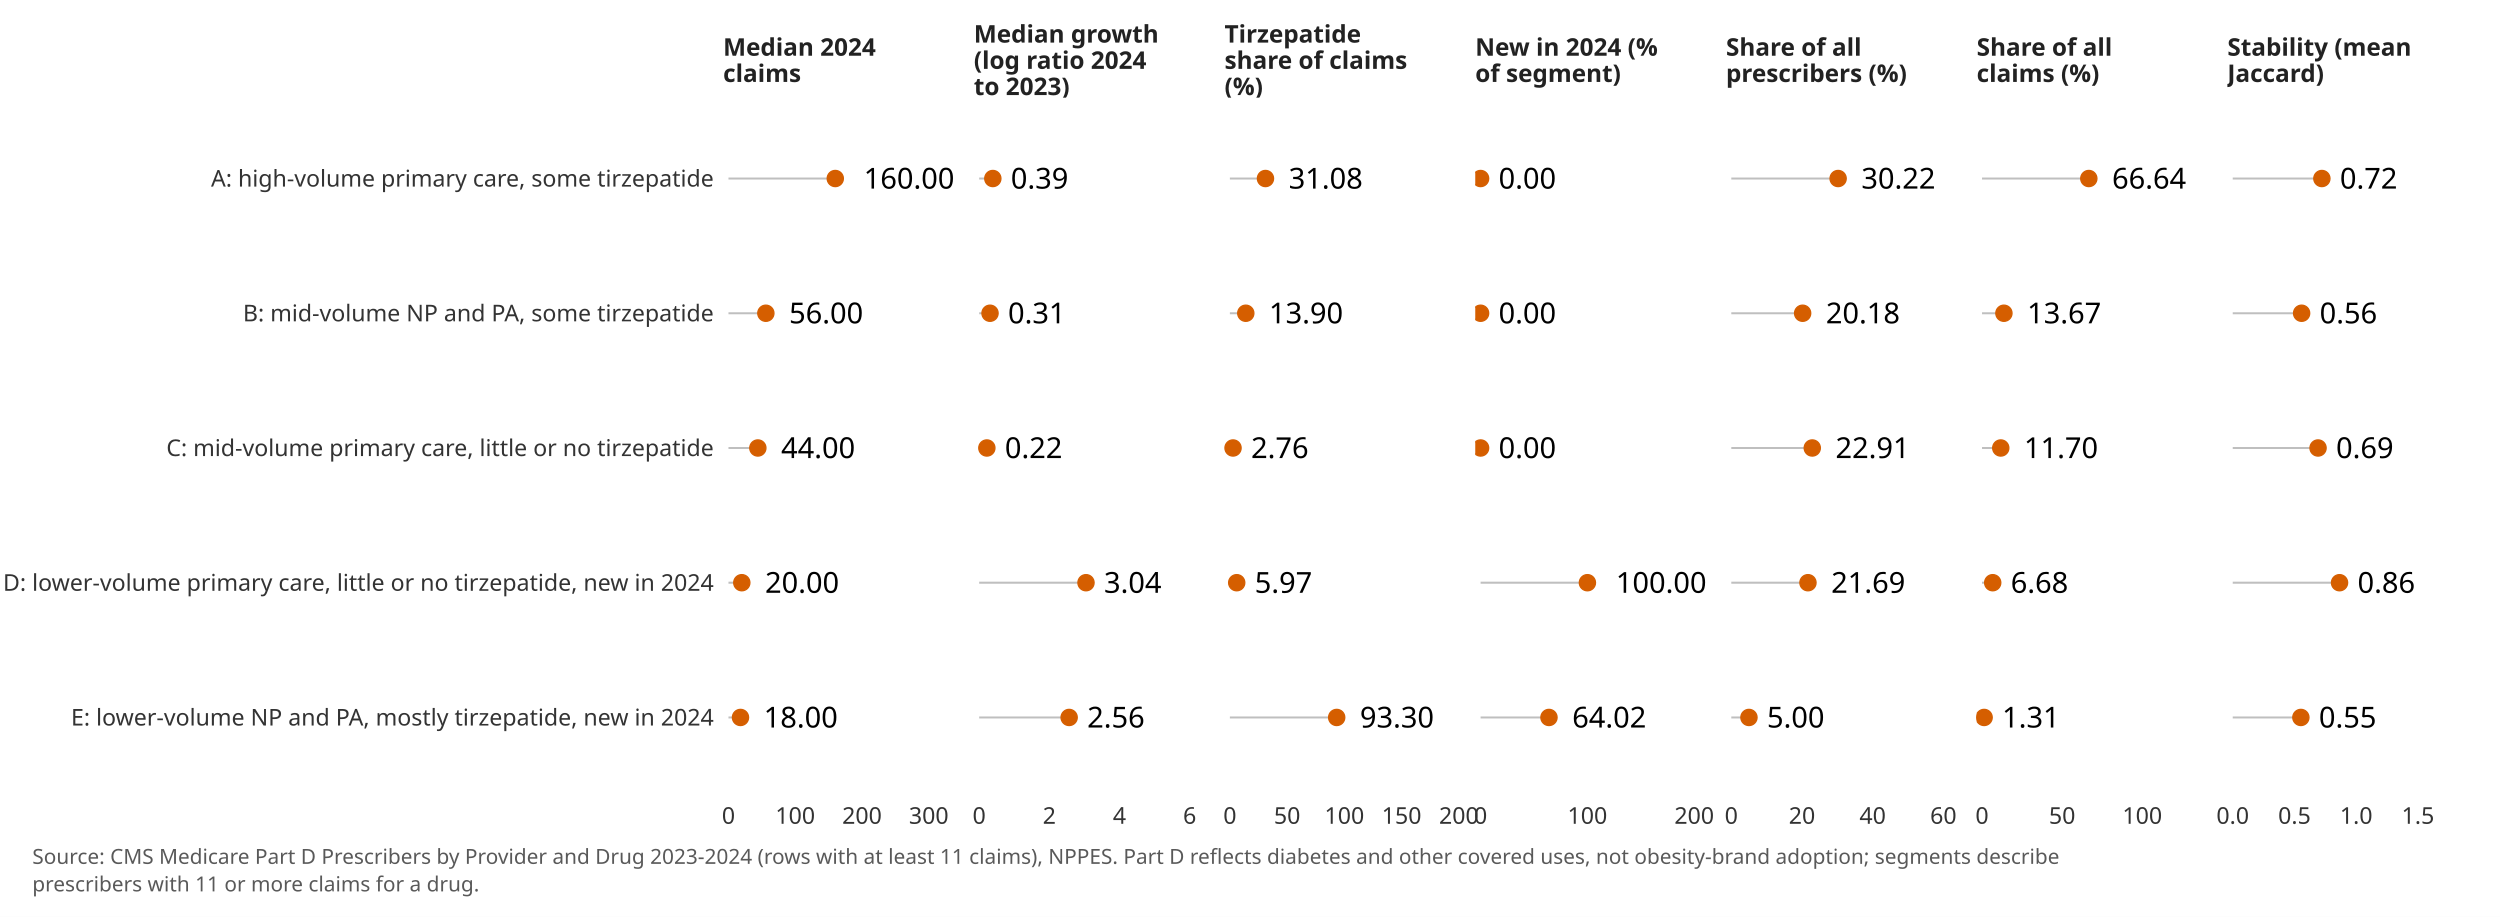
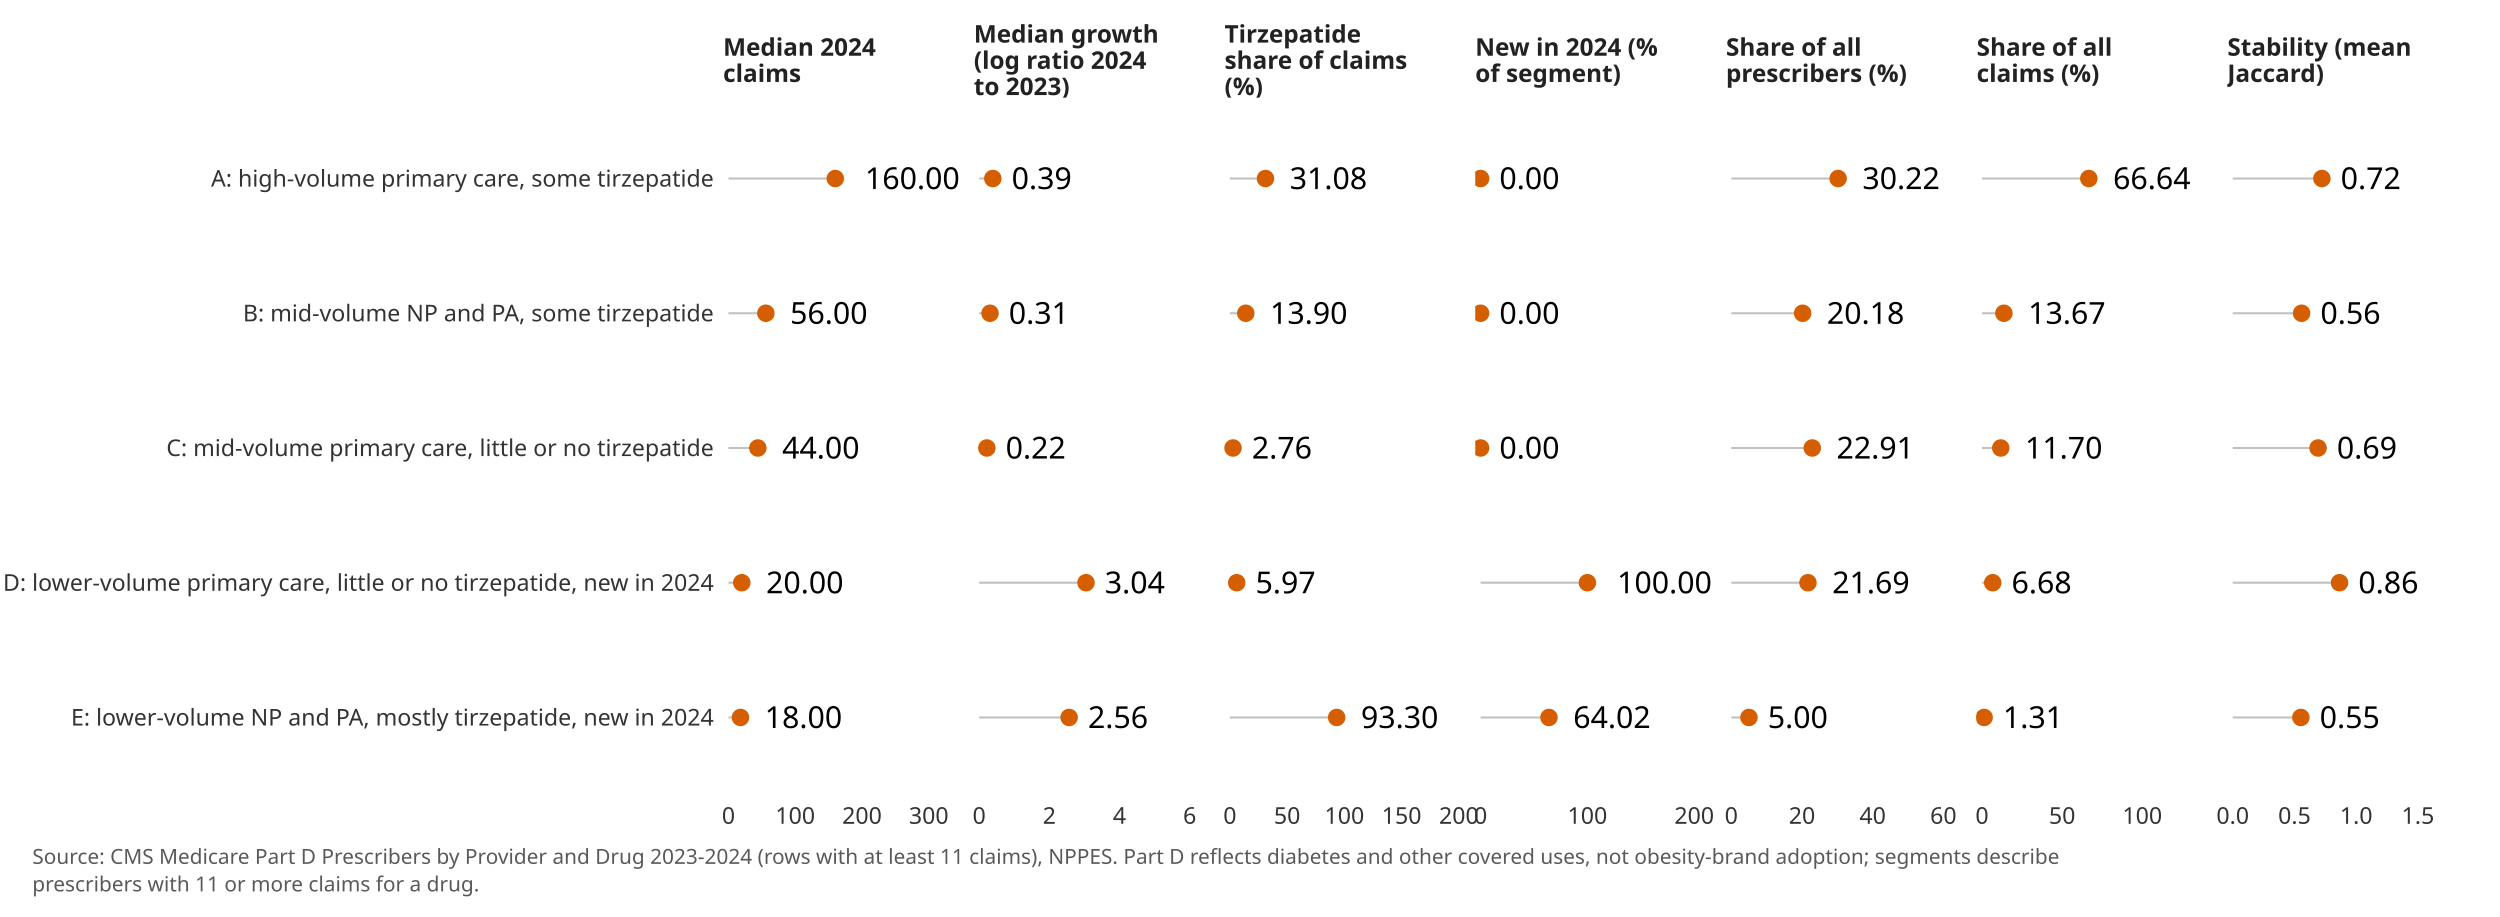
<svg xmlns="http://www.w3.org/2000/svg" width="1080.00pt" height="396.00pt" viewBox="0 0 1080.00 396.00">
  <g class="svglite">
    <defs>
      <style type="text/css">
    .svglite line, .svglite polyline, .svglite polygon, .svglite path, .svglite rect, .svglite circle {
      fill: none;
      stroke: #000000;
      stroke-linecap: round;
      stroke-linejoin: round;
      stroke-miterlimit: 10.00;
    }
    .svglite text {
      white-space: pre;
    }
    .svglite g.glyphgroup path {
      fill: inherit;
      stroke: none;
    }
  </style>
    </defs>
    <rect width="100%" height="100%" style="stroke: none; fill: #FFFFFF;" />
    <defs>
      <clipPath id="cpMC4wMHwxMDgwLjAwfDAuMDB8Mzk2LjAw">
        <rect x="0.00" y="0.00" width="1080.00" height="396.00" />
      </clipPath>
    </defs>
    <g clip-path="url(#cpMC4wMHwxMDgwLjAwfDAuMDB8Mzk2LjAw)">
      <rect x="-0" y="-0" width="1080.00" height="396.00" style="stroke-width: 0.87; stroke: none; fill: #FFFFFF;" />
    </g>
    <defs>
      <clipPath id="cpMzEyLjM5fDQxNi4yMXw0Mi4yMHwzNDQuODY=">
        <rect x="312.39" y="42.20" width="103.82" height="302.66" />
      </clipPath>
    </defs>
    <g clip-path="url(#cpMzEyLjM5fDQxNi4yMXw0Mi4yMHwzNDQuODY=)">
      <line x1="314.70" y1="77.12" x2="360.84" y2="77.12" style="stroke-width: 0.87; stroke: #BFBFBF; stroke-linecap: butt;" />
      <line x1="314.70" y1="135.32" x2="330.85" y2="135.32" style="stroke-width: 0.87; stroke: #BFBFBF; stroke-linecap: butt;" />
      <line x1="314.70" y1="193.53" x2="327.39" y2="193.53" style="stroke-width: 0.87; stroke: #BFBFBF; stroke-linecap: butt;" />
      <line x1="314.70" y1="251.73" x2="320.46" y2="251.73" style="stroke-width: 0.87; stroke: #BFBFBF; stroke-linecap: butt;" />
      <line x1="314.70" y1="309.94" x2="319.89" y2="309.94" style="stroke-width: 0.87; stroke: #BFBFBF; stroke-linecap: butt;" />
      <circle cx="360.84" cy="77.12" r="3.49" style="stroke-width: 0.58; stroke: #D55E00; fill: #D55E00;" />
      <circle cx="330.85" cy="135.32" r="3.49" style="stroke-width: 0.58; stroke: #D55E00; fill: #D55E00;" />
      <circle cx="327.39" cy="193.53" r="3.49" style="stroke-width: 0.58; stroke: #D55E00; fill: #D55E00;" />
      <circle cx="320.46" cy="251.73" r="3.49" style="stroke-width: 0.58; stroke: #D55E00; fill: #D55E00;" />
      <circle cx="319.89" cy="309.94" r="3.49" style="stroke-width: 0.58; stroke: #D55E00; fill: #D55E00;" />
-       <text x="373.14" y="81.49" style="font-size: 12.52px; font-family: &quot;IBM Plex Sans&quot;;" textLength="40.98px" lengthAdjust="spacingAndGlyphs">160.00</text>
-       <text x="340.89" y="139.69" style="font-size: 12.52px; font-family: &quot;IBM Plex Sans&quot;;" textLength="33.47px" lengthAdjust="spacingAndGlyphs">56.00</text>
-       <text x="337.43" y="197.89" style="font-size: 12.52px; font-family: &quot;IBM Plex Sans&quot;;" textLength="33.47px" lengthAdjust="spacingAndGlyphs">44.00</text>
-       <text x="330.50" y="256.10" style="font-size: 12.52px; font-family: &quot;IBM Plex Sans&quot;;" textLength="33.47px" lengthAdjust="spacingAndGlyphs">20.00</text>
-       <text x="329.93" y="314.30" style="font-size: 12.52px; font-family: &quot;IBM Plex Sans&quot;;" textLength="33.47px" lengthAdjust="spacingAndGlyphs">18.00</text>
+       <text x="373.67" y="81.68" style="font-size: 13.09px; font-family: &quot;IBM Plex Sans&quot;;" textLength="42.78px" lengthAdjust="spacingAndGlyphs">160.00</text>
+       <text x="341.33" y="139.89" style="font-size: 13.09px; font-family: &quot;IBM Plex Sans&quot;;" textLength="34.94px" lengthAdjust="spacingAndGlyphs">56.00</text>
+       <text x="337.87" y="198.09" style="font-size: 13.09px; font-family: &quot;IBM Plex Sans&quot;;" textLength="34.94px" lengthAdjust="spacingAndGlyphs">44.00</text>
+       <text x="330.95" y="256.30" style="font-size: 13.09px; font-family: &quot;IBM Plex Sans&quot;;" textLength="34.94px" lengthAdjust="spacingAndGlyphs">20.00</text>
+       <text x="330.37" y="314.50" style="font-size: 13.09px; font-family: &quot;IBM Plex Sans&quot;;" textLength="34.94px" lengthAdjust="spacingAndGlyphs">18.00</text>
    </g>
    <g clip-path="url(#cpMC4wMHwxMDgwLjAwfDAuMDB8Mzk2LjAw)">
</g>
    <defs>
      <clipPath id="cpNDIwLjcwfDUyNC41Mnw0Mi4yMHwzNDQuODY=">
        <rect x="420.70" y="42.20" width="103.82" height="302.66" />
      </clipPath>
    </defs>
    <g clip-path="url(#cpNDIwLjcwfDUyNC41Mnw0Mi4yMHwzNDQuODY=)">
      <line x1="423.00" y1="77.12" x2="428.90" y2="77.12" style="stroke-width: 0.87; stroke: #BFBFBF; stroke-linecap: butt;" />
      <line x1="423.00" y1="135.32" x2="427.69" y2="135.32" style="stroke-width: 0.87; stroke: #BFBFBF; stroke-linecap: butt;" />
      <line x1="423.00" y1="193.53" x2="426.32" y2="193.53" style="stroke-width: 0.87; stroke: #BFBFBF; stroke-linecap: butt;" />
      <line x1="423.00" y1="251.73" x2="469.15" y2="251.73" style="stroke-width: 0.87; stroke: #BFBFBF; stroke-linecap: butt;" />
      <line x1="423.00" y1="309.94" x2="461.87" y2="309.94" style="stroke-width: 0.87; stroke: #BFBFBF; stroke-linecap: butt;" />
      <circle cx="428.90" cy="77.12" r="3.49" style="stroke-width: 0.58; stroke: #D55E00; fill: #D55E00;" />
      <circle cx="427.69" cy="135.32" r="3.49" style="stroke-width: 0.58; stroke: #D55E00; fill: #D55E00;" />
      <circle cx="426.32" cy="193.53" r="3.49" style="stroke-width: 0.58; stroke: #D55E00; fill: #D55E00;" />
      <circle cx="469.15" cy="251.73" r="3.49" style="stroke-width: 0.58; stroke: #D55E00; fill: #D55E00;" />
      <circle cx="461.87" cy="309.94" r="3.49" style="stroke-width: 0.58; stroke: #D55E00; fill: #D55E00;" />
-       <text x="436.68" y="81.49" style="font-size: 12.52px; font-family: &quot;IBM Plex Sans&quot;;" textLength="25.95px" lengthAdjust="spacingAndGlyphs">0.39</text>
-       <text x="435.47" y="139.69" style="font-size: 12.52px; font-family: &quot;IBM Plex Sans&quot;;" textLength="25.95px" lengthAdjust="spacingAndGlyphs">0.31</text>
-       <text x="434.11" y="197.89" style="font-size: 12.52px; font-family: &quot;IBM Plex Sans&quot;;" textLength="25.95px" lengthAdjust="spacingAndGlyphs">0.22</text>
-       <text x="476.93" y="256.10" style="font-size: 12.52px; font-family: &quot;IBM Plex Sans&quot;;" textLength="25.95px" lengthAdjust="spacingAndGlyphs">3.04</text>
-       <text x="469.66" y="314.30" style="font-size: 12.52px; font-family: &quot;IBM Plex Sans&quot;;" textLength="25.95px" lengthAdjust="spacingAndGlyphs">2.56</text>
+       <text x="437.03" y="81.68" style="font-size: 13.09px; font-family: &quot;IBM Plex Sans&quot;;" textLength="27.09px" lengthAdjust="spacingAndGlyphs">0.39</text>
+       <text x="435.81" y="139.89" style="font-size: 13.09px; font-family: &quot;IBM Plex Sans&quot;;" textLength="27.09px" lengthAdjust="spacingAndGlyphs">0.31</text>
+       <text x="434.45" y="198.09" style="font-size: 13.09px; font-family: &quot;IBM Plex Sans&quot;;" textLength="27.09px" lengthAdjust="spacingAndGlyphs">0.22</text>
+       <text x="477.27" y="256.30" style="font-size: 13.09px; font-family: &quot;IBM Plex Sans&quot;;" textLength="27.09px" lengthAdjust="spacingAndGlyphs">3.04</text>
+       <text x="470.00" y="314.50" style="font-size: 13.09px; font-family: &quot;IBM Plex Sans&quot;;" textLength="27.09px" lengthAdjust="spacingAndGlyphs">2.56</text>
    </g>
    <g clip-path="url(#cpMC4wMHwxMDgwLjAwfDAuMDB8Mzk2LjAw)">
</g>
    <defs>
      <clipPath id="cpNTI5LjAwfDYzMi44M3w0Mi4yMHwzNDQuODY=">
        <rect x="529.00" y="42.20" width="103.82" height="302.66" />
      </clipPath>
    </defs>
    <g clip-path="url(#cpNTI5LjAwfDYzMi44M3w0Mi4yMHwzNDQuODY=)">
      <line x1="531.31" y1="77.12" x2="546.68" y2="77.12" style="stroke-width: 0.87; stroke: #BFBFBF; stroke-linecap: butt;" />
      <line x1="531.31" y1="135.32" x2="538.18" y2="135.32" style="stroke-width: 0.87; stroke: #BFBFBF; stroke-linecap: butt;" />
      <line x1="531.31" y1="193.53" x2="532.67" y2="193.53" style="stroke-width: 0.87; stroke: #BFBFBF; stroke-linecap: butt;" />
      <line x1="531.31" y1="251.73" x2="534.26" y2="251.73" style="stroke-width: 0.87; stroke: #BFBFBF; stroke-linecap: butt;" />
      <line x1="531.31" y1="309.94" x2="577.45" y2="309.94" style="stroke-width: 0.87; stroke: #BFBFBF; stroke-linecap: butt;" />
      <circle cx="546.68" cy="77.12" r="3.49" style="stroke-width: 0.58; stroke: #D55E00; fill: #D55E00;" />
      <circle cx="538.18" cy="135.32" r="3.49" style="stroke-width: 0.58; stroke: #D55E00; fill: #D55E00;" />
      <circle cx="532.67" cy="193.53" r="3.49" style="stroke-width: 0.58; stroke: #D55E00; fill: #D55E00;" />
      <circle cx="534.26" cy="251.73" r="3.49" style="stroke-width: 0.58; stroke: #D55E00; fill: #D55E00;" />
      <circle cx="577.45" cy="309.94" r="3.49" style="stroke-width: 0.58; stroke: #D55E00; fill: #D55E00;" />
-       <text x="556.72" y="81.49" style="font-size: 12.52px; font-family: &quot;IBM Plex Sans&quot;;" textLength="33.47px" lengthAdjust="spacingAndGlyphs">31.08</text>
-       <text x="548.22" y="139.69" style="font-size: 12.52px; font-family: &quot;IBM Plex Sans&quot;;" textLength="33.47px" lengthAdjust="spacingAndGlyphs">13.90</text>
-       <text x="540.46" y="197.89" style="font-size: 12.52px; font-family: &quot;IBM Plex Sans&quot;;" textLength="25.95px" lengthAdjust="spacingAndGlyphs">2.76</text>
-       <text x="542.05" y="256.10" style="font-size: 12.52px; font-family: &quot;IBM Plex Sans&quot;;" textLength="25.95px" lengthAdjust="spacingAndGlyphs">5.97</text>
-       <text x="587.49" y="314.30" style="font-size: 12.52px; font-family: &quot;IBM Plex Sans&quot;;" textLength="33.47px" lengthAdjust="spacingAndGlyphs">93.30</text>
+       <text x="557.16" y="81.68" style="font-size: 13.09px; font-family: &quot;IBM Plex Sans&quot;;" textLength="34.94px" lengthAdjust="spacingAndGlyphs">31.08</text>
+       <text x="548.66" y="139.89" style="font-size: 13.09px; font-family: &quot;IBM Plex Sans&quot;;" textLength="34.94px" lengthAdjust="spacingAndGlyphs">13.90</text>
+       <text x="540.80" y="198.09" style="font-size: 13.09px; font-family: &quot;IBM Plex Sans&quot;;" textLength="27.09px" lengthAdjust="spacingAndGlyphs">2.76</text>
+       <text x="542.39" y="256.30" style="font-size: 13.09px; font-family: &quot;IBM Plex Sans&quot;;" textLength="27.09px" lengthAdjust="spacingAndGlyphs">5.97</text>
+       <text x="587.93" y="314.50" style="font-size: 13.09px; font-family: &quot;IBM Plex Sans&quot;;" textLength="34.94px" lengthAdjust="spacingAndGlyphs">93.30</text>
    </g>
    <g clip-path="url(#cpMC4wMHwxMDgwLjAwfDAuMDB8Mzk2LjAw)">
</g>
    <defs>
      <clipPath id="cpNjM3LjMxfDc0MS4xM3w0Mi4yMHwzNDQuODY=">
        <rect x="637.31" y="42.20" width="103.82" height="302.66" />
      </clipPath>
    </defs>
    <g clip-path="url(#cpNjM3LjMxfDc0MS4xM3w0Mi4yMHwzNDQuODY=)">
      <line x1="639.62" y1="77.12" x2="639.62" y2="77.12" style="stroke-width: 0.87; stroke: #BFBFBF; stroke-linecap: butt;" />
      <line x1="639.62" y1="135.32" x2="639.62" y2="135.32" style="stroke-width: 0.87; stroke: #BFBFBF; stroke-linecap: butt;" />
      <line x1="639.62" y1="193.53" x2="639.62" y2="193.53" style="stroke-width: 0.87; stroke: #BFBFBF; stroke-linecap: butt;" />
      <line x1="639.62" y1="251.73" x2="685.76" y2="251.73" style="stroke-width: 0.87; stroke: #BFBFBF; stroke-linecap: butt;" />
      <line x1="639.62" y1="309.94" x2="669.16" y2="309.94" style="stroke-width: 0.87; stroke: #BFBFBF; stroke-linecap: butt;" />
      <circle cx="639.62" cy="77.12" r="3.49" style="stroke-width: 0.58; stroke: #D55E00; fill: #D55E00;" />
      <circle cx="639.62" cy="135.32" r="3.49" style="stroke-width: 0.58; stroke: #D55E00; fill: #D55E00;" />
      <circle cx="639.62" cy="193.53" r="3.49" style="stroke-width: 0.58; stroke: #D55E00; fill: #D55E00;" />
      <circle cx="685.76" cy="251.73" r="3.49" style="stroke-width: 0.58; stroke: #D55E00; fill: #D55E00;" />
      <circle cx="669.16" cy="309.94" r="3.49" style="stroke-width: 0.58; stroke: #D55E00; fill: #D55E00;" />
-       <text x="647.40" y="81.49" style="font-size: 12.52px; font-family: &quot;IBM Plex Sans&quot;;" textLength="25.95px" lengthAdjust="spacingAndGlyphs">0.00</text>
-       <text x="647.40" y="139.69" style="font-size: 12.52px; font-family: &quot;IBM Plex Sans&quot;;" textLength="25.95px" lengthAdjust="spacingAndGlyphs">0.00</text>
-       <text x="647.40" y="197.89" style="font-size: 12.52px; font-family: &quot;IBM Plex Sans&quot;;" textLength="25.95px" lengthAdjust="spacingAndGlyphs">0.00</text>
-       <text x="698.06" y="256.10" style="font-size: 12.52px; font-family: &quot;IBM Plex Sans&quot;;" textLength="40.98px" lengthAdjust="spacingAndGlyphs">100.00</text>
-       <text x="679.20" y="314.30" style="font-size: 12.52px; font-family: &quot;IBM Plex Sans&quot;;" textLength="33.47px" lengthAdjust="spacingAndGlyphs">64.02</text>
+       <text x="647.74" y="81.68" style="font-size: 13.09px; font-family: &quot;IBM Plex Sans&quot;;" textLength="27.09px" lengthAdjust="spacingAndGlyphs">0.00</text>
+       <text x="647.74" y="139.89" style="font-size: 13.09px; font-family: &quot;IBM Plex Sans&quot;;" textLength="27.09px" lengthAdjust="spacingAndGlyphs">0.00</text>
+       <text x="647.74" y="198.09" style="font-size: 13.09px; font-family: &quot;IBM Plex Sans&quot;;" textLength="27.09px" lengthAdjust="spacingAndGlyphs">0.00</text>
+       <text x="698.59" y="256.30" style="font-size: 13.09px; font-family: &quot;IBM Plex Sans&quot;;" textLength="42.78px" lengthAdjust="spacingAndGlyphs">100.00</text>
+       <text x="679.64" y="314.50" style="font-size: 13.09px; font-family: &quot;IBM Plex Sans&quot;;" textLength="34.94px" lengthAdjust="spacingAndGlyphs">64.02</text>
    </g>
    <g clip-path="url(#cpMC4wMHwxMDgwLjAwfDAuMDB8Mzk2LjAw)">
</g>
    <defs>
      <clipPath id="cpNzQ1LjYyfDg0OS40NHw0Mi4yMHwzNDQuODY=">
        <rect x="745.62" y="42.20" width="103.82" height="302.66" />
      </clipPath>
    </defs>
    <g clip-path="url(#cpNzQ1LjYyfDg0OS40NHw0Mi4yMHwzNDQuODY=)">
      <line x1="747.92" y1="77.12" x2="794.07" y2="77.12" style="stroke-width: 0.87; stroke: #BFBFBF; stroke-linecap: butt;" />
      <line x1="747.92" y1="135.32" x2="778.74" y2="135.32" style="stroke-width: 0.87; stroke: #BFBFBF; stroke-linecap: butt;" />
      <line x1="747.92" y1="193.53" x2="782.90" y2="193.53" style="stroke-width: 0.87; stroke: #BFBFBF; stroke-linecap: butt;" />
      <line x1="747.92" y1="251.73" x2="781.04" y2="251.73" style="stroke-width: 0.87; stroke: #BFBFBF; stroke-linecap: butt;" />
      <line x1="747.92" y1="309.94" x2="755.55" y2="309.94" style="stroke-width: 0.87; stroke: #BFBFBF; stroke-linecap: butt;" />
      <circle cx="794.07" cy="77.12" r="3.49" style="stroke-width: 0.58; stroke: #D55E00; fill: #D55E00;" />
      <circle cx="778.74" cy="135.32" r="3.49" style="stroke-width: 0.58; stroke: #D55E00; fill: #D55E00;" />
      <circle cx="782.90" cy="193.53" r="3.49" style="stroke-width: 0.58; stroke: #D55E00; fill: #D55E00;" />
      <circle cx="781.04" cy="251.73" r="3.49" style="stroke-width: 0.58; stroke: #D55E00; fill: #D55E00;" />
      <circle cx="755.55" cy="309.94" r="3.49" style="stroke-width: 0.58; stroke: #D55E00; fill: #D55E00;" />
-       <text x="804.11" y="81.49" style="font-size: 12.52px; font-family: &quot;IBM Plex Sans&quot;;" textLength="33.47px" lengthAdjust="spacingAndGlyphs">30.22</text>
-       <text x="788.78" y="139.69" style="font-size: 12.52px; font-family: &quot;IBM Plex Sans&quot;;" textLength="33.47px" lengthAdjust="spacingAndGlyphs">20.18</text>
-       <text x="792.94" y="197.89" style="font-size: 12.52px; font-family: &quot;IBM Plex Sans&quot;;" textLength="33.47px" lengthAdjust="spacingAndGlyphs">22.91</text>
-       <text x="791.08" y="256.10" style="font-size: 12.52px; font-family: &quot;IBM Plex Sans&quot;;" textLength="33.47px" lengthAdjust="spacingAndGlyphs">21.69</text>
-       <text x="763.34" y="314.30" style="font-size: 12.52px; font-family: &quot;IBM Plex Sans&quot;;" textLength="25.95px" lengthAdjust="spacingAndGlyphs">5.00</text>
+       <text x="804.55" y="81.68" style="font-size: 13.09px; font-family: &quot;IBM Plex Sans&quot;;" textLength="34.94px" lengthAdjust="spacingAndGlyphs">30.22</text>
+       <text x="789.22" y="139.89" style="font-size: 13.09px; font-family: &quot;IBM Plex Sans&quot;;" textLength="34.94px" lengthAdjust="spacingAndGlyphs">20.18</text>
+       <text x="793.38" y="198.09" style="font-size: 13.09px; font-family: &quot;IBM Plex Sans&quot;;" textLength="34.94px" lengthAdjust="spacingAndGlyphs">22.91</text>
+       <text x="791.52" y="256.30" style="font-size: 13.09px; font-family: &quot;IBM Plex Sans&quot;;" textLength="34.94px" lengthAdjust="spacingAndGlyphs">21.69</text>
+       <text x="763.68" y="314.50" style="font-size: 13.09px; font-family: &quot;IBM Plex Sans&quot;;" textLength="27.09px" lengthAdjust="spacingAndGlyphs">5.00</text>
    </g>
    <g clip-path="url(#cpMC4wMHwxMDgwLjAwfDAuMDB8Mzk2LjAw)">
</g>
    <defs>
      <clipPath id="cpODUzLjkyfDk1Ny43NXw0Mi4yMHwzNDQuODY=">
        <rect x="853.92" y="42.20" width="103.82" height="302.66" />
      </clipPath>
    </defs>
    <g clip-path="url(#cpODUzLjkyfDk1Ny43NXw0Mi4yMHwzNDQuODY=)">
      <line x1="856.23" y1="77.12" x2="902.37" y2="77.12" style="stroke-width: 0.87; stroke: #BFBFBF; stroke-linecap: butt;" />
      <line x1="856.23" y1="135.32" x2="865.69" y2="135.32" style="stroke-width: 0.87; stroke: #BFBFBF; stroke-linecap: butt;" />
      <line x1="856.23" y1="193.53" x2="864.33" y2="193.53" style="stroke-width: 0.87; stroke: #BFBFBF; stroke-linecap: butt;" />
      <line x1="856.23" y1="251.73" x2="860.85" y2="251.73" style="stroke-width: 0.87; stroke: #BFBFBF; stroke-linecap: butt;" />
      <line x1="856.23" y1="309.94" x2="857.14" y2="309.94" style="stroke-width: 0.87; stroke: #BFBFBF; stroke-linecap: butt;" />
      <circle cx="902.37" cy="77.12" r="3.49" style="stroke-width: 0.58; stroke: #D55E00; fill: #D55E00;" />
      <circle cx="865.69" cy="135.32" r="3.49" style="stroke-width: 0.58; stroke: #D55E00; fill: #D55E00;" />
      <circle cx="864.33" cy="193.53" r="3.49" style="stroke-width: 0.58; stroke: #D55E00; fill: #D55E00;" />
      <circle cx="860.85" cy="251.73" r="3.49" style="stroke-width: 0.58; stroke: #D55E00; fill: #D55E00;" />
      <circle cx="857.14" cy="309.94" r="3.49" style="stroke-width: 0.58; stroke: #D55E00; fill: #D55E00;" />
-       <text x="912.41" y="81.49" style="font-size: 12.52px; font-family: &quot;IBM Plex Sans&quot;;" textLength="33.47px" lengthAdjust="spacingAndGlyphs">66.64</text>
-       <text x="875.73" y="139.69" style="font-size: 12.52px; font-family: &quot;IBM Plex Sans&quot;;" textLength="33.47px" lengthAdjust="spacingAndGlyphs">13.67</text>
-       <text x="874.37" y="197.89" style="font-size: 12.52px; font-family: &quot;IBM Plex Sans&quot;;" textLength="33.47px" lengthAdjust="spacingAndGlyphs">11.70</text>
-       <text x="868.64" y="256.10" style="font-size: 12.52px; font-family: &quot;IBM Plex Sans&quot;;" textLength="25.95px" lengthAdjust="spacingAndGlyphs">6.68</text>
-       <text x="864.92" y="314.30" style="font-size: 12.52px; font-family: &quot;IBM Plex Sans&quot;;" textLength="25.95px" lengthAdjust="spacingAndGlyphs">1.31</text>
+       <text x="912.85" y="81.68" style="font-size: 13.09px; font-family: &quot;IBM Plex Sans&quot;;" textLength="34.94px" lengthAdjust="spacingAndGlyphs">66.64</text>
+       <text x="876.17" y="139.89" style="font-size: 13.09px; font-family: &quot;IBM Plex Sans&quot;;" textLength="34.94px" lengthAdjust="spacingAndGlyphs">13.67</text>
+       <text x="874.81" y="198.09" style="font-size: 13.09px; font-family: &quot;IBM Plex Sans&quot;;" textLength="34.94px" lengthAdjust="spacingAndGlyphs">11.70</text>
+       <text x="868.98" y="256.30" style="font-size: 13.09px; font-family: &quot;IBM Plex Sans&quot;;" textLength="27.09px" lengthAdjust="spacingAndGlyphs">6.68</text>
+       <text x="865.27" y="314.50" style="font-size: 13.09px; font-family: &quot;IBM Plex Sans&quot;;" textLength="27.09px" lengthAdjust="spacingAndGlyphs">1.31</text>
    </g>
    <g clip-path="url(#cpMC4wMHwxMDgwLjAwfDAuMDB8Mzk2LjAw)">
</g>
    <defs>
      <clipPath id="cpOTYyLjIzfDEwNjYuMDV8NDIuMjB8MzQ0Ljg2">
        <rect x="962.23" y="42.20" width="103.82" height="302.66" />
      </clipPath>
    </defs>
    <g clip-path="url(#cpOTYyLjIzfDEwNjYuMDV8NDIuMjB8MzQ0Ljg2)">
      <line x1="964.54" y1="77.12" x2="1003.05" y2="77.12" style="stroke-width: 0.87; stroke: #BFBFBF; stroke-linecap: butt;" />
      <line x1="964.54" y1="135.32" x2="994.30" y2="135.32" style="stroke-width: 0.87; stroke: #BFBFBF; stroke-linecap: butt;" />
      <line x1="964.54" y1="193.53" x2="1001.40" y2="193.53" style="stroke-width: 0.87; stroke: #BFBFBF; stroke-linecap: butt;" />
      <line x1="964.54" y1="251.73" x2="1010.68" y2="251.73" style="stroke-width: 0.87; stroke: #BFBFBF; stroke-linecap: butt;" />
      <line x1="964.54" y1="309.94" x2="993.98" y2="309.94" style="stroke-width: 0.87; stroke: #BFBFBF; stroke-linecap: butt;" />
      <circle cx="1003.05" cy="77.12" r="3.49" style="stroke-width: 0.58; stroke: #D55E00; fill: #D55E00;" />
      <circle cx="994.30" cy="135.32" r="3.49" style="stroke-width: 0.58; stroke: #D55E00; fill: #D55E00;" />
      <circle cx="1001.40" cy="193.53" r="3.49" style="stroke-width: 0.58; stroke: #D55E00; fill: #D55E00;" />
      <circle cx="1010.68" cy="251.73" r="3.49" style="stroke-width: 0.58; stroke: #D55E00; fill: #D55E00;" />
      <circle cx="993.98" cy="309.94" r="3.49" style="stroke-width: 0.58; stroke: #D55E00; fill: #D55E00;" />
-       <text x="1010.84" y="81.49" style="font-size: 12.52px; font-family: &quot;IBM Plex Sans&quot;;" textLength="25.95px" lengthAdjust="spacingAndGlyphs">0.72</text>
-       <text x="1002.09" y="139.69" style="font-size: 12.52px; font-family: &quot;IBM Plex Sans&quot;;" textLength="25.95px" lengthAdjust="spacingAndGlyphs">0.56</text>
-       <text x="1009.18" y="197.89" style="font-size: 12.52px; font-family: &quot;IBM Plex Sans&quot;;" textLength="25.95px" lengthAdjust="spacingAndGlyphs">0.69</text>
-       <text x="1018.47" y="256.10" style="font-size: 12.52px; font-family: &quot;IBM Plex Sans&quot;;" textLength="25.95px" lengthAdjust="spacingAndGlyphs">0.86</text>
-       <text x="1001.77" y="314.30" style="font-size: 12.52px; font-family: &quot;IBM Plex Sans&quot;;" textLength="25.95px" lengthAdjust="spacingAndGlyphs">0.55</text>
+       <text x="1011.18" y="81.68" style="font-size: 13.09px; font-family: &quot;IBM Plex Sans&quot;;" textLength="27.09px" lengthAdjust="spacingAndGlyphs">0.72</text>
+       <text x="1002.43" y="139.89" style="font-size: 13.09px; font-family: &quot;IBM Plex Sans&quot;;" textLength="27.09px" lengthAdjust="spacingAndGlyphs">0.56</text>
+       <text x="1009.53" y="198.09" style="font-size: 13.09px; font-family: &quot;IBM Plex Sans&quot;;" textLength="27.09px" lengthAdjust="spacingAndGlyphs">0.69</text>
+       <text x="1018.81" y="256.30" style="font-size: 13.09px; font-family: &quot;IBM Plex Sans&quot;;" textLength="27.09px" lengthAdjust="spacingAndGlyphs">0.86</text>
+       <text x="1002.11" y="314.50" style="font-size: 13.09px; font-family: &quot;IBM Plex Sans&quot;;" textLength="27.09px" lengthAdjust="spacingAndGlyphs">0.55</text>
    </g>
    <g clip-path="url(#cpMC4wMHwxMDgwLjAwfDAuMDB8Mzk2LjAw)">
</g>
    <defs>
      <clipPath id="cpMzEyLjM5fDQxNi4yMXw5Ljk2fDQyLjIw">
        <rect x="312.39" y="9.96" width="103.82" height="32.23" />
      </clipPath>
    </defs>
    <g clip-path="url(#cpMzEyLjM5fDQxNi4yMXw5Ljk2fDQyLjIw)">
      <text x="312.39" y="24.07" style="font-size: 10.50px; font-weight: 600;fill: #222222; font-family: &quot;IBM Plex Sans&quot;;" textLength="63.33px" lengthAdjust="spacingAndGlyphs">Median 2024</text>
      <text x="312.39" y="35.41" style="font-size: 10.50px; font-weight: 600;fill: #222222; font-family: &quot;IBM Plex Sans&quot;;" textLength="31.81px" lengthAdjust="spacingAndGlyphs">claims</text>
    </g>
    <g clip-path="url(#cpMC4wMHwxMDgwLjAwfDAuMDB8Mzk2LjAw)">
</g>
    <defs>
      <clipPath id="cpNDIwLjcwfDUyNC41Mnw5Ljk2fDQyLjIw">
        <rect x="420.70" y="9.96" width="103.82" height="32.23" />
      </clipPath>
    </defs>
    <g clip-path="url(#cpNDIwLjcwfDUyNC41Mnw5Ljk2fDQyLjIw)">
      <text x="420.70" y="18.40" style="font-size: 10.50px; font-weight: 600;fill: #222222; font-family: &quot;IBM Plex Sans&quot;;" textLength="72.44px" lengthAdjust="spacingAndGlyphs">Median growth</text>
      <text x="420.70" y="29.74" style="font-size: 10.50px; font-weight: 600;fill: #222222; font-family: &quot;IBM Plex Sans&quot;;" textLength="70.97px" lengthAdjust="spacingAndGlyphs">(log ratio 2024</text>
      <text x="420.70" y="41.08" style="font-size: 10.50px; font-weight: 600;fill: #222222; font-family: &quot;IBM Plex Sans&quot;;" textLength="40.98px" lengthAdjust="spacingAndGlyphs">to 2023)</text>
    </g>
    <g clip-path="url(#cpMC4wMHwxMDgwLjAwfDAuMDB8Mzk2LjAw)">
</g>
    <defs>
      <clipPath id="cpNTI5LjAwfDYzMi44M3w5Ljk2fDQyLjIw">
        <rect x="529.00" y="9.96" width="103.82" height="32.23" />
      </clipPath>
    </defs>
    <g clip-path="url(#cpNTI5LjAwfDYzMi44M3w5Ljk2fDQyLjIw)">
      <text x="529.00" y="18.40" style="font-size: 10.50px; font-weight: 600;fill: #222222; font-family: &quot;IBM Plex Sans&quot;;" textLength="55.22px" lengthAdjust="spacingAndGlyphs">Tirzepatide</text>
      <text x="529.00" y="29.74" style="font-size: 10.50px; font-weight: 600;fill: #222222; font-family: &quot;IBM Plex Sans&quot;;" textLength="73.52px" lengthAdjust="spacingAndGlyphs">share of claims</text>
      <text x="529.00" y="41.08" style="font-size: 10.50px; font-weight: 600;fill: #222222; font-family: &quot;IBM Plex Sans&quot;;" textLength="17.14px" lengthAdjust="spacingAndGlyphs">(%)</text>
    </g>
    <g clip-path="url(#cpMC4wMHwxMDgwLjAwfDAuMDB8Mzk2LjAw)">
</g>
    <defs>
      <clipPath id="cpNjM3LjMxfDc0MS4xM3w5Ljk2fDQyLjIw">
        <rect x="637.31" y="9.96" width="103.82" height="32.23" />
      </clipPath>
    </defs>
    <g clip-path="url(#cpNjM3LjMxfDc0MS4xM3w5Ljk2fDQyLjIw)">
      <text x="637.31" y="24.07" style="font-size: 10.50px; font-weight: 600;fill: #222222; font-family: &quot;IBM Plex Sans&quot;;" textLength="77.27px" lengthAdjust="spacingAndGlyphs">New in 2024 (%</text>
      <text x="637.31" y="35.41" style="font-size: 10.50px; font-weight: 600;fill: #222222; font-family: &quot;IBM Plex Sans&quot;;" textLength="57.62px" lengthAdjust="spacingAndGlyphs">of segment)</text>
    </g>
    <g clip-path="url(#cpMC4wMHwxMDgwLjAwfDAuMDB8Mzk2LjAw)">
</g>
    <defs>
      <clipPath id="cpNzQ1LjYyfDg0OS40NHw5Ljk2fDQyLjIw">
        <rect x="745.62" y="9.96" width="103.82" height="32.23" />
      </clipPath>
    </defs>
    <g clip-path="url(#cpNzQ1LjYyfDg0OS40NHw5Ljk2fDQyLjIw)">
      <text x="745.62" y="24.07" style="font-size: 10.50px; font-weight: 600;fill: #222222; font-family: &quot;IBM Plex Sans&quot;;" textLength="54.88px" lengthAdjust="spacingAndGlyphs">Share of all</text>
      <text x="745.62" y="35.41" style="font-size: 10.50px; font-weight: 600;fill: #222222; font-family: &quot;IBM Plex Sans&quot;;" textLength="75.02px" lengthAdjust="spacingAndGlyphs">prescribers (%)</text>
    </g>
    <g clip-path="url(#cpMC4wMHwxMDgwLjAwfDAuMDB8Mzk2LjAw)">
</g>
    <defs>
      <clipPath id="cpODUzLjkyfDk1Ny43NXw5Ljk2fDQyLjIw">
        <rect x="853.92" y="9.96" width="103.82" height="32.23" />
      </clipPath>
    </defs>
    <g clip-path="url(#cpODUzLjkyfDk1Ny43NXw5Ljk2fDQyLjIw)">
      <text x="853.92" y="24.07" style="font-size: 10.50px; font-weight: 600;fill: #222222; font-family: &quot;IBM Plex Sans&quot;;" textLength="54.88px" lengthAdjust="spacingAndGlyphs">Share of all</text>
      <text x="853.92" y="35.41" style="font-size: 10.50px; font-weight: 600;fill: #222222; font-family: &quot;IBM Plex Sans&quot;;" textLength="51.44px" lengthAdjust="spacingAndGlyphs">claims (%)</text>
    </g>
    <g clip-path="url(#cpMC4wMHwxMDgwLjAwfDAuMDB8Mzk2LjAw)">
</g>
    <defs>
      <clipPath id="cpOTYyLjIzfDEwNjYuMDV8OS45Nnw0Mi4yMA==">
        <rect x="962.23" y="9.96" width="103.82" height="32.23" />
      </clipPath>
    </defs>
    <g clip-path="url(#cpOTYyLjIzfDEwNjYuMDV8OS45Nnw0Mi4yMA==)">
      <text x="962.23" y="24.07" style="font-size: 10.50px; font-weight: 600;fill: #222222; font-family: &quot;IBM Plex Sans&quot;;" textLength="74.02px" lengthAdjust="spacingAndGlyphs">Stability (mean</text>
      <text x="962.23" y="35.41" style="font-size: 10.50px; font-weight: 600;fill: #222222; font-family: &quot;IBM Plex Sans&quot;;" textLength="42.11px" lengthAdjust="spacingAndGlyphs">Jaccard)</text>
    </g>
    <g clip-path="url(#cpMC4wMHwxMDgwLjAwfDAuMDB8Mzk2LjAw)">
      <text x="314.70" y="355.88" text-anchor="middle" style="font-size: 10.00px;fill: #333333; font-family: &quot;IBM Plex Sans&quot;;" textLength="6.00px" lengthAdjust="spacingAndGlyphs">0</text>
      <text x="343.54" y="355.88" text-anchor="middle" style="font-size: 10.00px;fill: #333333; font-family: &quot;IBM Plex Sans&quot;;" textLength="18.00px" lengthAdjust="spacingAndGlyphs">100</text>
      <text x="372.38" y="355.88" text-anchor="middle" style="font-size: 10.00px;fill: #333333; font-family: &quot;IBM Plex Sans&quot;;" textLength="18.00px" lengthAdjust="spacingAndGlyphs">200</text>
      <text x="401.22" y="355.88" text-anchor="middle" style="font-size: 10.00px;fill: #333333; font-family: &quot;IBM Plex Sans&quot;;" textLength="18.00px" lengthAdjust="spacingAndGlyphs">300</text>
      <text x="423.00" y="355.88" text-anchor="middle" style="font-size: 10.00px;fill: #333333; font-family: &quot;IBM Plex Sans&quot;;" textLength="6.00px" lengthAdjust="spacingAndGlyphs">0</text>
      <text x="453.31" y="355.88" text-anchor="middle" style="font-size: 10.00px;fill: #333333; font-family: &quot;IBM Plex Sans&quot;;" textLength="6.00px" lengthAdjust="spacingAndGlyphs">2</text>
      <text x="483.62" y="355.88" text-anchor="middle" style="font-size: 10.00px;fill: #333333; font-family: &quot;IBM Plex Sans&quot;;" textLength="6.00px" lengthAdjust="spacingAndGlyphs">4</text>
      <text x="513.93" y="355.88" text-anchor="middle" style="font-size: 10.00px;fill: #333333; font-family: &quot;IBM Plex Sans&quot;;" textLength="6.00px" lengthAdjust="spacingAndGlyphs">6</text>
      <text x="531.31" y="355.88" text-anchor="middle" style="font-size: 10.00px;fill: #333333; font-family: &quot;IBM Plex Sans&quot;;" textLength="6.00px" lengthAdjust="spacingAndGlyphs">0</text>
      <text x="556.04" y="355.88" text-anchor="middle" style="font-size: 10.00px;fill: #333333; font-family: &quot;IBM Plex Sans&quot;;" textLength="12.00px" lengthAdjust="spacingAndGlyphs">50</text>
      <text x="580.77" y="355.88" text-anchor="middle" style="font-size: 10.00px;fill: #333333; font-family: &quot;IBM Plex Sans&quot;;" textLength="18.00px" lengthAdjust="spacingAndGlyphs">100</text>
      <text x="605.49" y="355.88" text-anchor="middle" style="font-size: 10.00px;fill: #333333; font-family: &quot;IBM Plex Sans&quot;;" textLength="18.00px" lengthAdjust="spacingAndGlyphs">150</text>
      <text x="630.22" y="355.88" text-anchor="middle" style="font-size: 10.00px;fill: #333333; font-family: &quot;IBM Plex Sans&quot;;" textLength="18.00px" lengthAdjust="spacingAndGlyphs">200</text>
      <text x="639.62" y="355.88" text-anchor="middle" style="font-size: 10.00px;fill: #333333; font-family: &quot;IBM Plex Sans&quot;;" textLength="6.00px" lengthAdjust="spacingAndGlyphs">0</text>
      <text x="685.76" y="355.88" text-anchor="middle" style="font-size: 10.00px;fill: #333333; font-family: &quot;IBM Plex Sans&quot;;" textLength="18.00px" lengthAdjust="spacingAndGlyphs">100</text>
      <text x="731.90" y="355.88" text-anchor="middle" style="font-size: 10.00px;fill: #333333; font-family: &quot;IBM Plex Sans&quot;;" textLength="18.00px" lengthAdjust="spacingAndGlyphs">200</text>
      <text x="747.92" y="355.88" text-anchor="middle" style="font-size: 10.00px;fill: #333333; font-family: &quot;IBM Plex Sans&quot;;" textLength="6.00px" lengthAdjust="spacingAndGlyphs">0</text>
      <text x="778.46" y="355.88" text-anchor="middle" style="font-size: 10.00px;fill: #333333; font-family: &quot;IBM Plex Sans&quot;;" textLength="12.00px" lengthAdjust="spacingAndGlyphs">20</text>
      <text x="808.99" y="355.88" text-anchor="middle" style="font-size: 10.00px;fill: #333333; font-family: &quot;IBM Plex Sans&quot;;" textLength="12.00px" lengthAdjust="spacingAndGlyphs">40</text>
      <text x="839.53" y="355.88" text-anchor="middle" style="font-size: 10.00px;fill: #333333; font-family: &quot;IBM Plex Sans&quot;;" textLength="12.00px" lengthAdjust="spacingAndGlyphs">60</text>
      <text x="856.23" y="355.88" text-anchor="middle" style="font-size: 10.00px;fill: #333333; font-family: &quot;IBM Plex Sans&quot;;" textLength="6.00px" lengthAdjust="spacingAndGlyphs">0</text>
      <text x="890.85" y="355.88" text-anchor="middle" style="font-size: 10.00px;fill: #333333; font-family: &quot;IBM Plex Sans&quot;;" textLength="12.00px" lengthAdjust="spacingAndGlyphs">50</text>
      <text x="925.47" y="355.88" text-anchor="middle" style="font-size: 10.00px;fill: #333333; font-family: &quot;IBM Plex Sans&quot;;" textLength="18.00px" lengthAdjust="spacingAndGlyphs">100</text>
      <text x="964.54" y="355.88" text-anchor="middle" style="font-size: 10.00px;fill: #333333; font-family: &quot;IBM Plex Sans&quot;;" textLength="14.72px" lengthAdjust="spacingAndGlyphs">0.0</text>
      <text x="991.21" y="355.88" text-anchor="middle" style="font-size: 10.00px;fill: #333333; font-family: &quot;IBM Plex Sans&quot;;" textLength="14.72px" lengthAdjust="spacingAndGlyphs">0.5</text>
      <text x="1017.88" y="355.88" text-anchor="middle" style="font-size: 10.00px;fill: #333333; font-family: &quot;IBM Plex Sans&quot;;" textLength="14.72px" lengthAdjust="spacingAndGlyphs">1.0</text>
      <text x="1044.55" y="355.88" text-anchor="middle" style="font-size: 10.00px;fill: #333333; font-family: &quot;IBM Plex Sans&quot;;" textLength="14.72px" lengthAdjust="spacingAndGlyphs">1.5</text>
      <text x="308.35" y="313.43" text-anchor="end" style="font-size: 10.00px;fill: #333333; font-family: &quot;IBM Plex Sans&quot;;" textLength="268.58px" lengthAdjust="spacingAndGlyphs">E: lower-volume NP and PA, mostly tirzepatide, new in 2024</text>
      <text x="308.35" y="255.22" text-anchor="end" style="font-size: 10.00px;fill: #333333; font-family: &quot;IBM Plex Sans&quot;;" textLength="294.41px" lengthAdjust="spacingAndGlyphs">D: lower-volume primary care, little or no tirzepatide, new in 2024</text>
      <text x="308.35" y="197.02" text-anchor="end" style="font-size: 10.00px;fill: #333333; font-family: &quot;IBM Plex Sans&quot;;" textLength="225.48px" lengthAdjust="spacingAndGlyphs">C: mid-volume primary care, little or no tirzepatide</text>
      <text x="308.35" y="138.82" text-anchor="end" style="font-size: 10.00px;fill: #333333; font-family: &quot;IBM Plex Sans&quot;;" textLength="195.28px" lengthAdjust="spacingAndGlyphs">B: mid-volume NP and PA, some tirzepatide</text>
      <text x="308.35" y="80.61" text-anchor="end" style="font-size: 10.00px;fill: #333333; font-family: &quot;IBM Plex Sans&quot;;" textLength="206.88px" lengthAdjust="spacingAndGlyphs">A: high-volume primary care, some tirzepatide</text>
      <text x="13.95" y="373.20" style="font-size: 9.00px;fill: #595959; font-family: &quot;IBM Plex Sans&quot;;" textLength="844.20px" lengthAdjust="spacingAndGlyphs">Source: CMS Medicare Part D Prescribers by Provider and Drug 2023-2024 (rows with at least 11 claims), NPPES. Part D reflects diabetes and other covered uses, not obesity-brand adoption; segments describe</text>
      <text x="13.95" y="385.08" style="font-size: 9.00px;fill: #595959; font-family: &quot;IBM Plex Sans&quot;;" textLength="183.67px" lengthAdjust="spacingAndGlyphs">prescribers with 11 or more claims for a drug.</text>
    </g>
  </g>
</svg>
